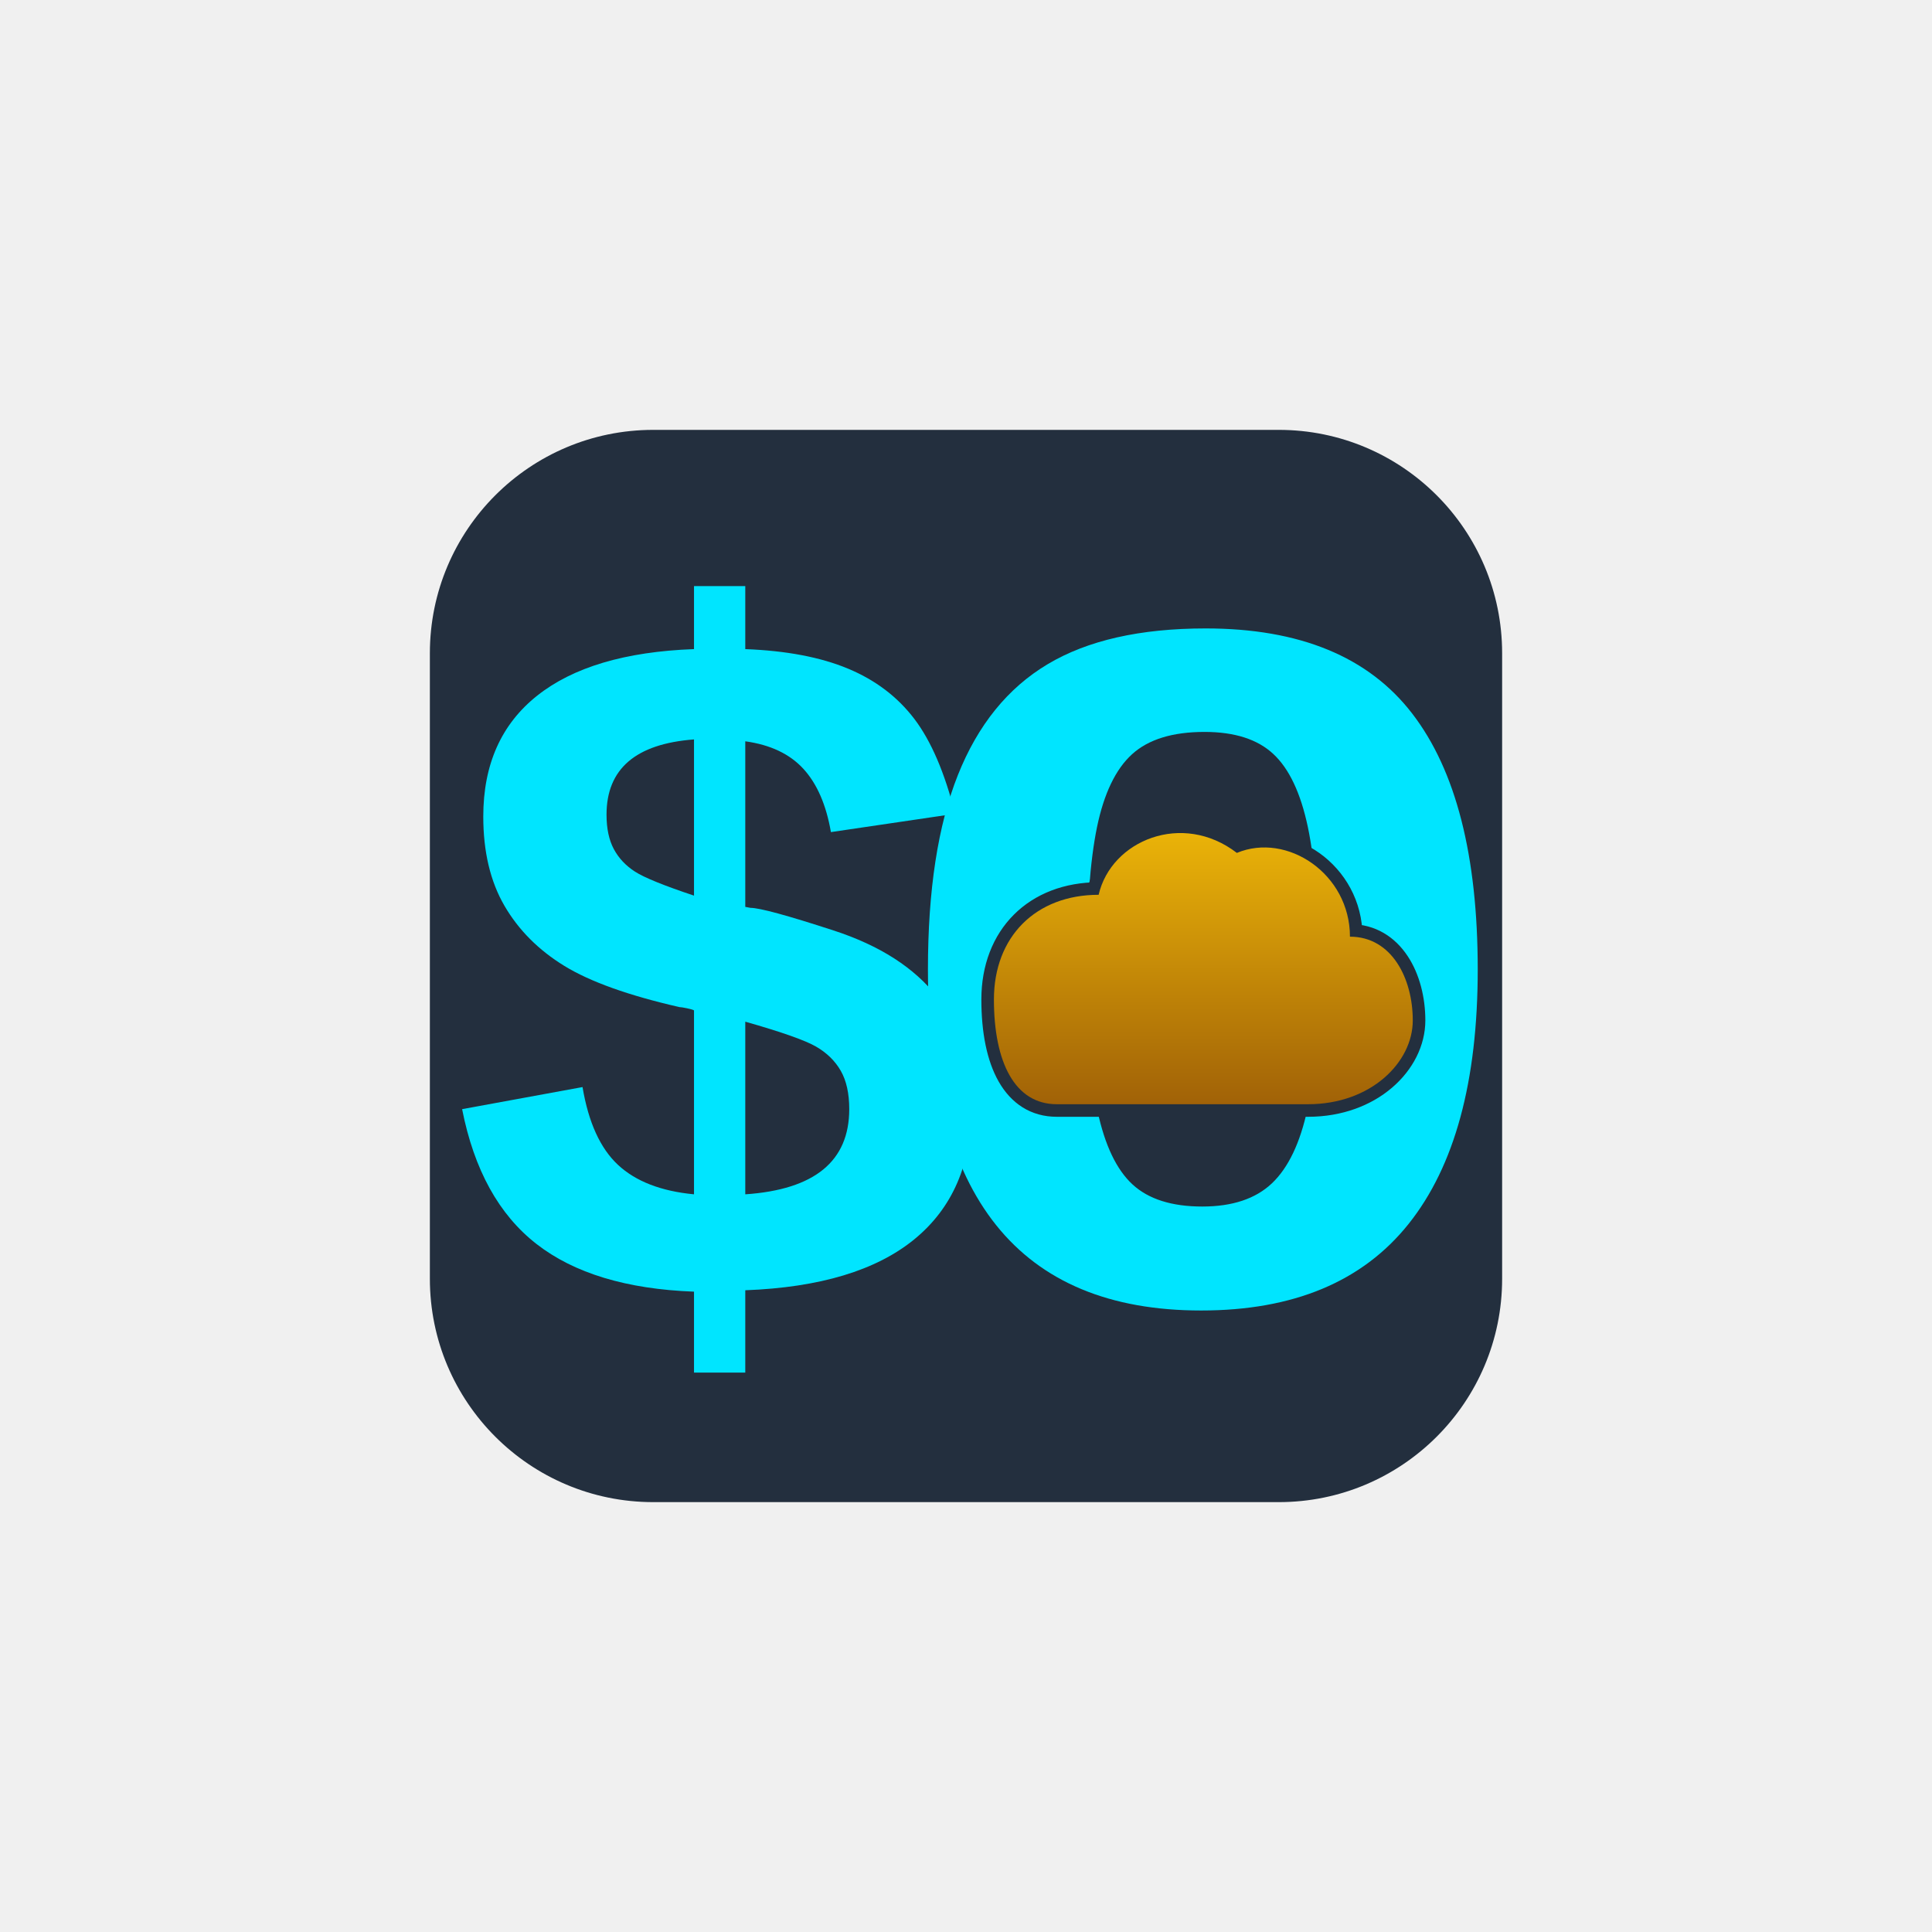
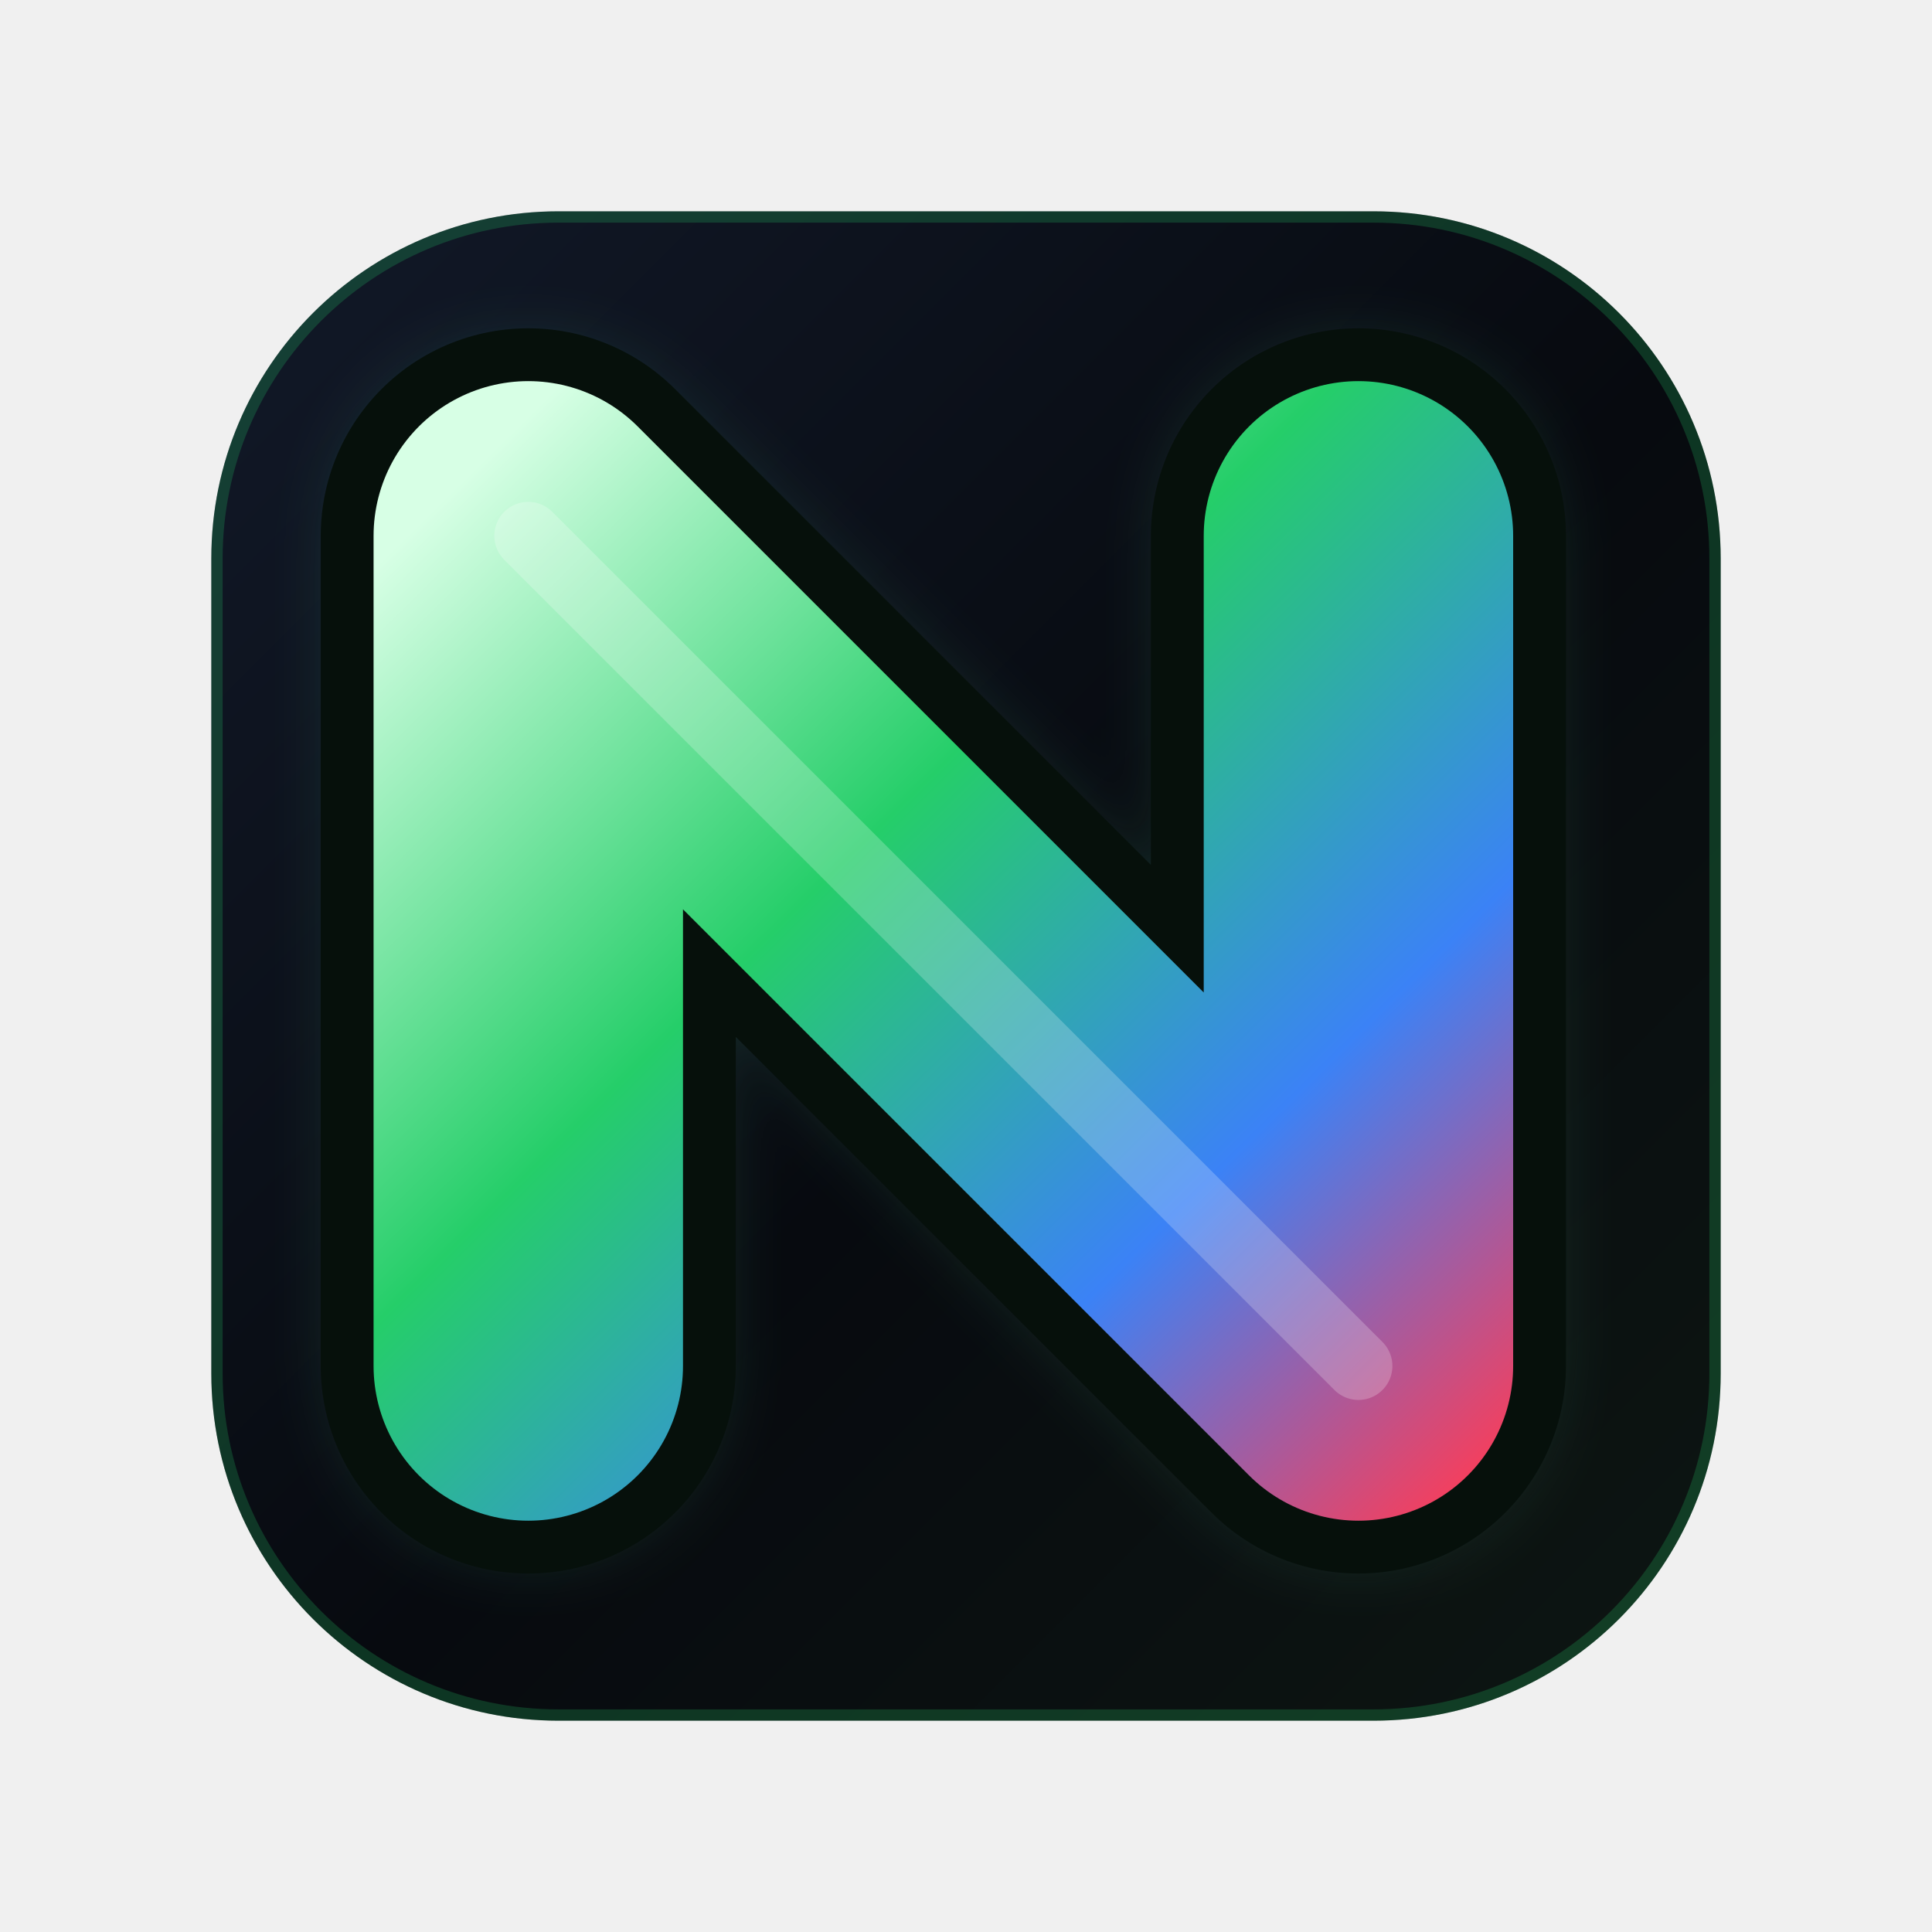
<svg xmlns="http://www.w3.org/2000/svg" width="16" height="16" viewBox="0 0 512 512" fill="none">
-   <g transform="translate(256 256) scale(0.74) translate(-256 -256)">
-     <rect x="64" y="64" width="384" height="384" rx="80" fill="#232F3E" />
-     <g transform="translate(256, 256)" style="font-family: Arial, sans-serif; font-weight: bold;">
-       <text x="-185" y="120" fill="#00E5FF" style="font-size: 345px;">$</text>
-       <g transform="translate(-30, 120) scale(1.2, 1)">
-         <text x="0" y="0" fill="#00E5FF" style="font-size: 345px;">0</text>
-       </g>
-       <g transform="translate(70, -18) scale(1.5)">
-         <path d="M-40 20 C-40 5, -30 -5, -15 -5 C-12 -18, 5 -25, 18 -15 C 30 -20, 45 -10, 45 5 C 55 5, 60 15, 60 25 C 60 35, 50 45, 35 45 L -25 45 C -35 45, -40 35, -40 20 Z" fill="#232F3E" stroke="#232F3E" stroke-width="6" stroke-linejoin="round" />
-         <path d="M-40 20 C-40 5, -30 -5, -15 -5 C-12 -18, 5 -25, 18 -15 C 30 -20, 45 -10, 45 5 C 55 5, 60 15, 60 25 C 60 35, 50 45, 35 45 L -25 45 C -35 45, -40 35, -40 20 Z" fill="url(#goldGradient)" />
-       </g>
-     </g>
-   </g>
  <defs>
-     <linearGradient id="goldGradient" x1="0%" y1="0%" x2="0%" y2="100%">
-       <stop offset="0%" stop-color="#EAB308" />
-       <stop offset="100%" stop-color="#A16207" />
+     <style>
+       @media (prefers-reduced-motion: no-preference) {
+         .rgb-shift {
+           animation: rgbShift 18s ease-in-out infinite alternate;
+         }
+         .rgb-glow {
+           animation: glowShift 24s ease-in-out infinite alternate;
+         }
+       }
+       @keyframes rgbShift {
+         0% { filter: hue-rotate(0deg) saturate(1); }
+         50% { filter: hue-rotate(16deg) saturate(1.08); }
+         100% { filter: hue-rotate(-12deg) saturate(1.04); }
+       }
+       @keyframes glowShift {
+         0% { opacity: 0.30; }
+         50% { opacity: 0.42; }
+         100% { opacity: 0.34; }
+       }
+     </style>
+     <linearGradient id="tile" x1="72" y1="72" x2="440" y2="440" gradientUnits="userSpaceOnUse">
+       <stop offset="0" stop-color="#111827" />
+       <stop offset="0.54" stop-color="#070A0F" />
+       <stop offset="1" stop-color="#0D1512" />
    </linearGradient>
+     <linearGradient id="nCore" x1="128" y1="122" x2="392" y2="390" gradientUnits="userSpaceOnUse">
+       <stop offset="0" stop-color="#D7FFE5" />
+       <stop offset="0.38" stop-color="#25CE69" />
+       <stop offset="0.72" stop-color="#3B82F6" />
+       <stop offset="1" stop-color="#F43F5E" />
+     </linearGradient>
+     <filter id="softGlow" x="30" y="30" width="452" height="452" filterUnits="userSpaceOnUse">
+       <feGaussianBlur stdDeviation="10" result="blur" />
+       <feColorMatrix in="blur" type="matrix" values="0 0 0 0 0.14 0 0 0 0 0.92 0 0 0 0 0.47 0 0 0 0.7 0" />
+       <feBlend in="SourceGraphic" mode="screen" />
+     </filter>
  </defs>
+   <rect x="56" y="56" width="400" height="400" rx="92" fill="url(#tile)" />
+   <rect x="57.5" y="57.5" width="397" height="397" rx="90.5" stroke="#25CE69" stroke-opacity="0.22" stroke-width="3" />
+   <path class="rgb-glow" d="M146 366V146L366 366V146" stroke="#00E5FF" stroke-width="82" stroke-linecap="round" stroke-linejoin="round" opacity="0.38" />
+   <path class="rgb-glow" d="M134 358V138L354 358V138" stroke="#FF2D55" stroke-width="82" stroke-linecap="round" stroke-linejoin="round" opacity="0.28" />
+   <path class="rgb-glow" d="M140 362V142L360 362V142" stroke="#25CE69" stroke-width="92" stroke-linecap="round" stroke-linejoin="round" opacity="0.38" filter="url(#softGlow)" />
+   <path d="M140 362V142L360 362V142" stroke="#06100B" stroke-width="110" stroke-linecap="round" stroke-linejoin="round" />
+   <path class="rgb-shift" d="M140 362V142L360 362V142" stroke="url(#nCore)" stroke-width="82" stroke-linecap="round" stroke-linejoin="round" />
+   <path d="M140 142L360 362" stroke="#FFFFFF" stroke-opacity="0.22" stroke-width="18" stroke-linecap="round" />
</svg>
